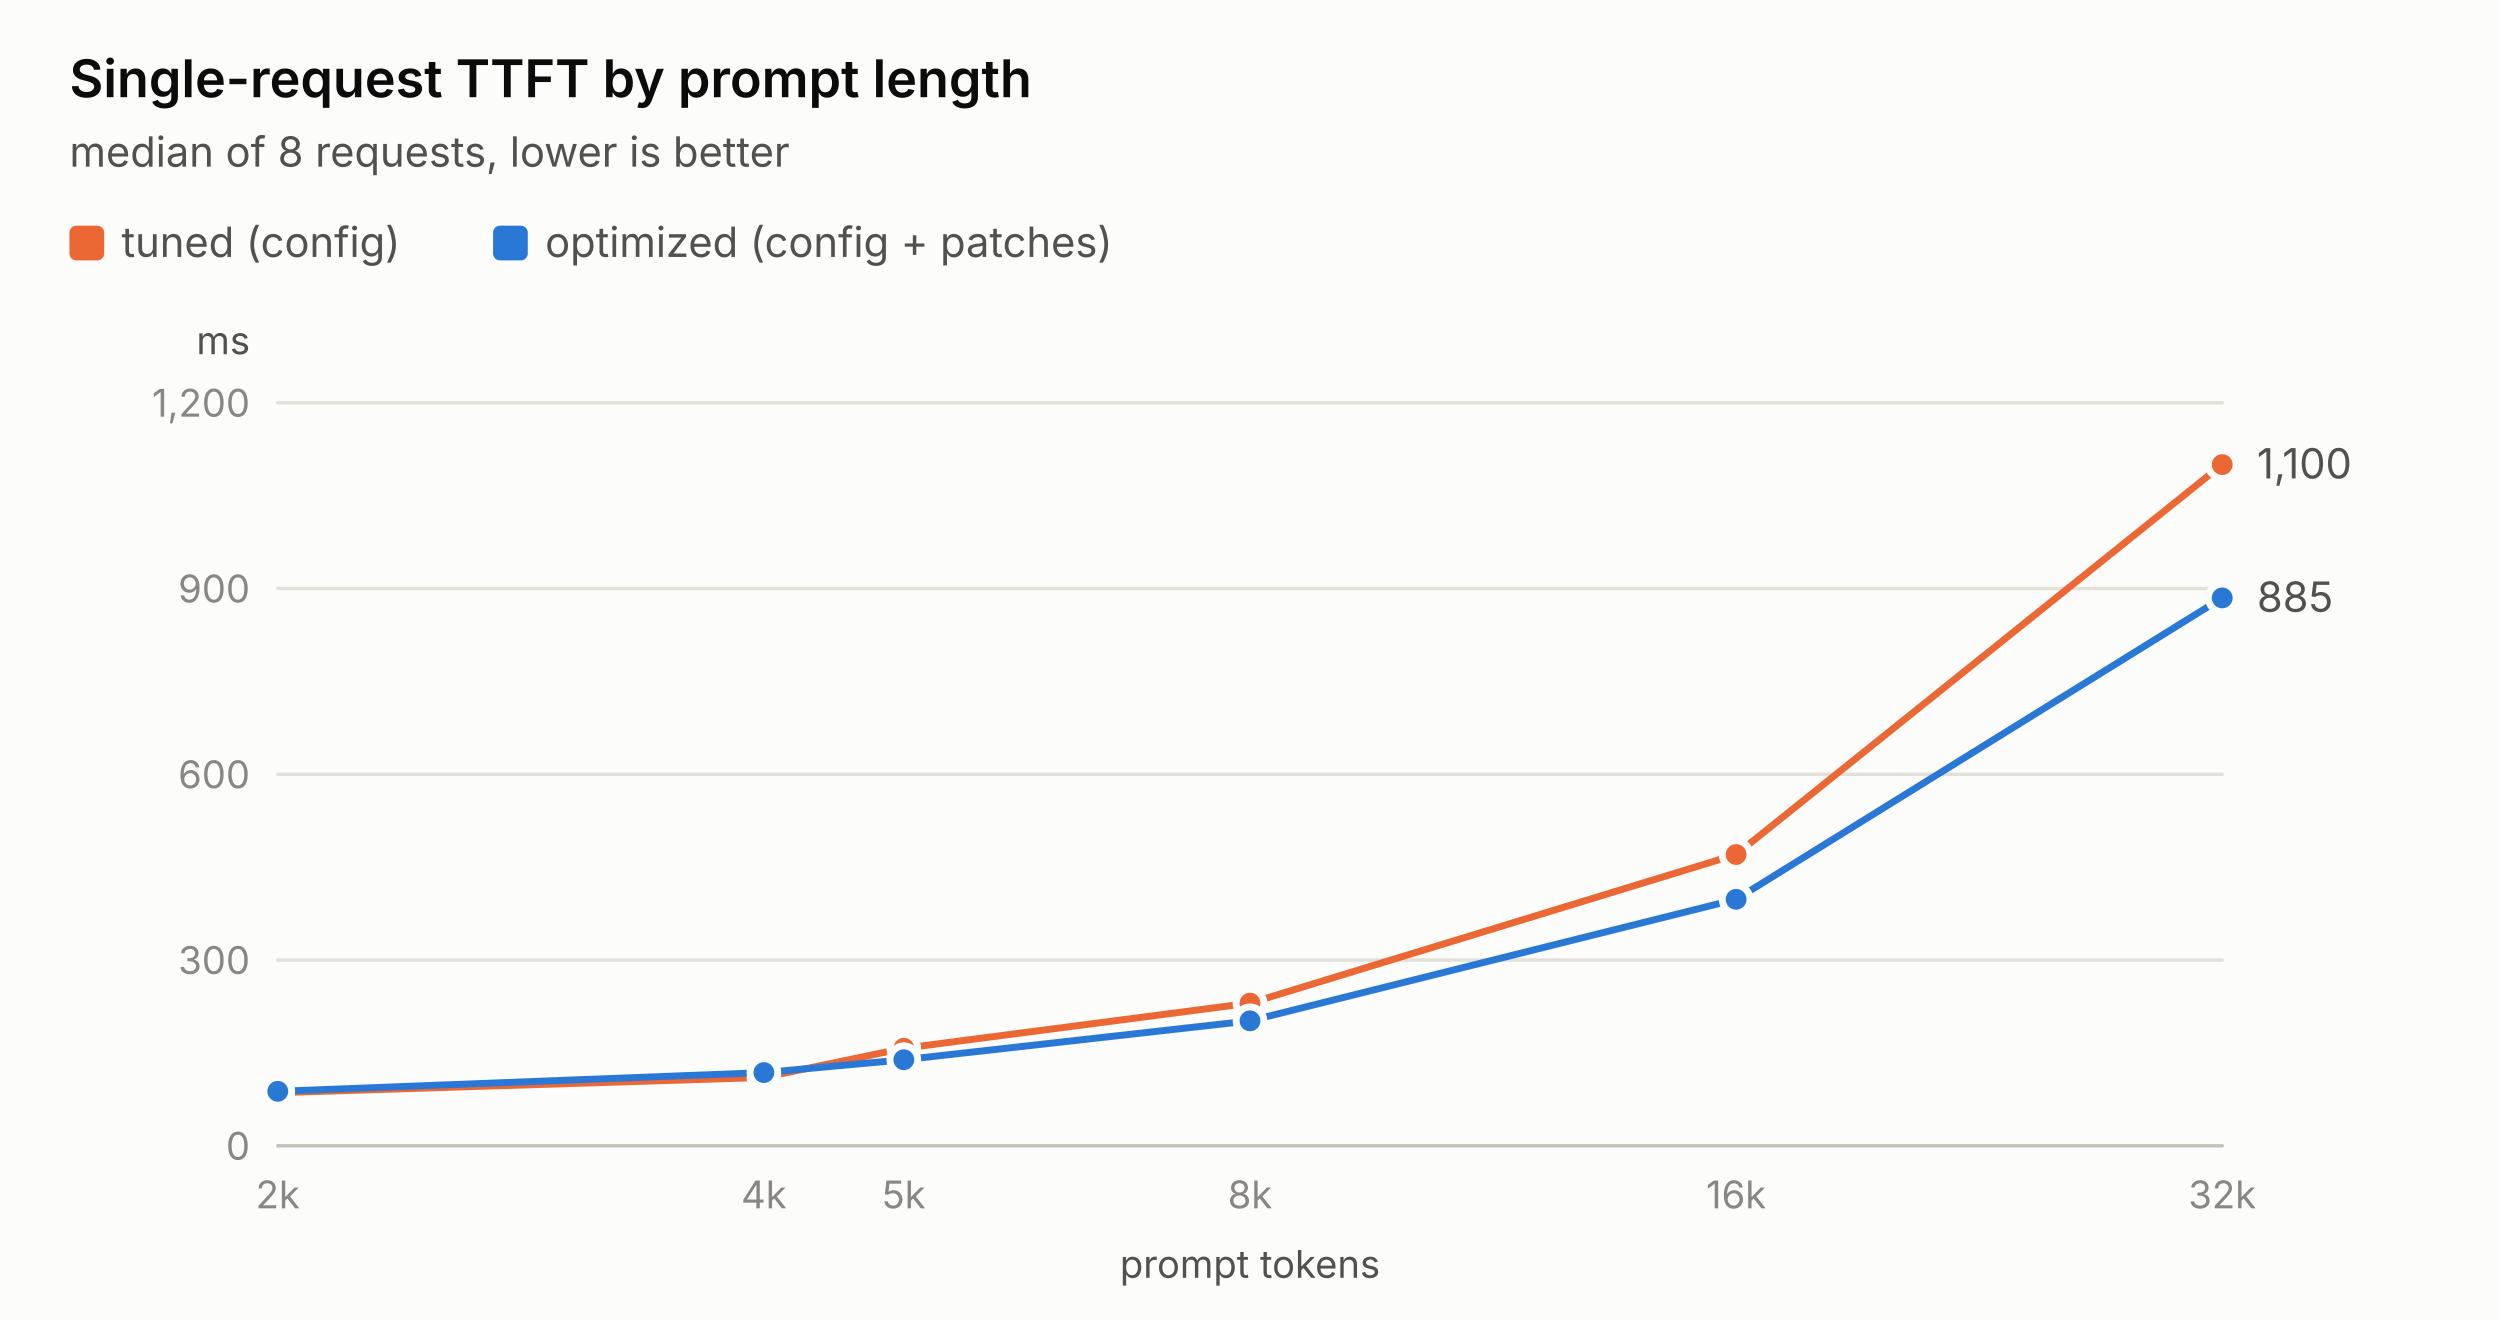
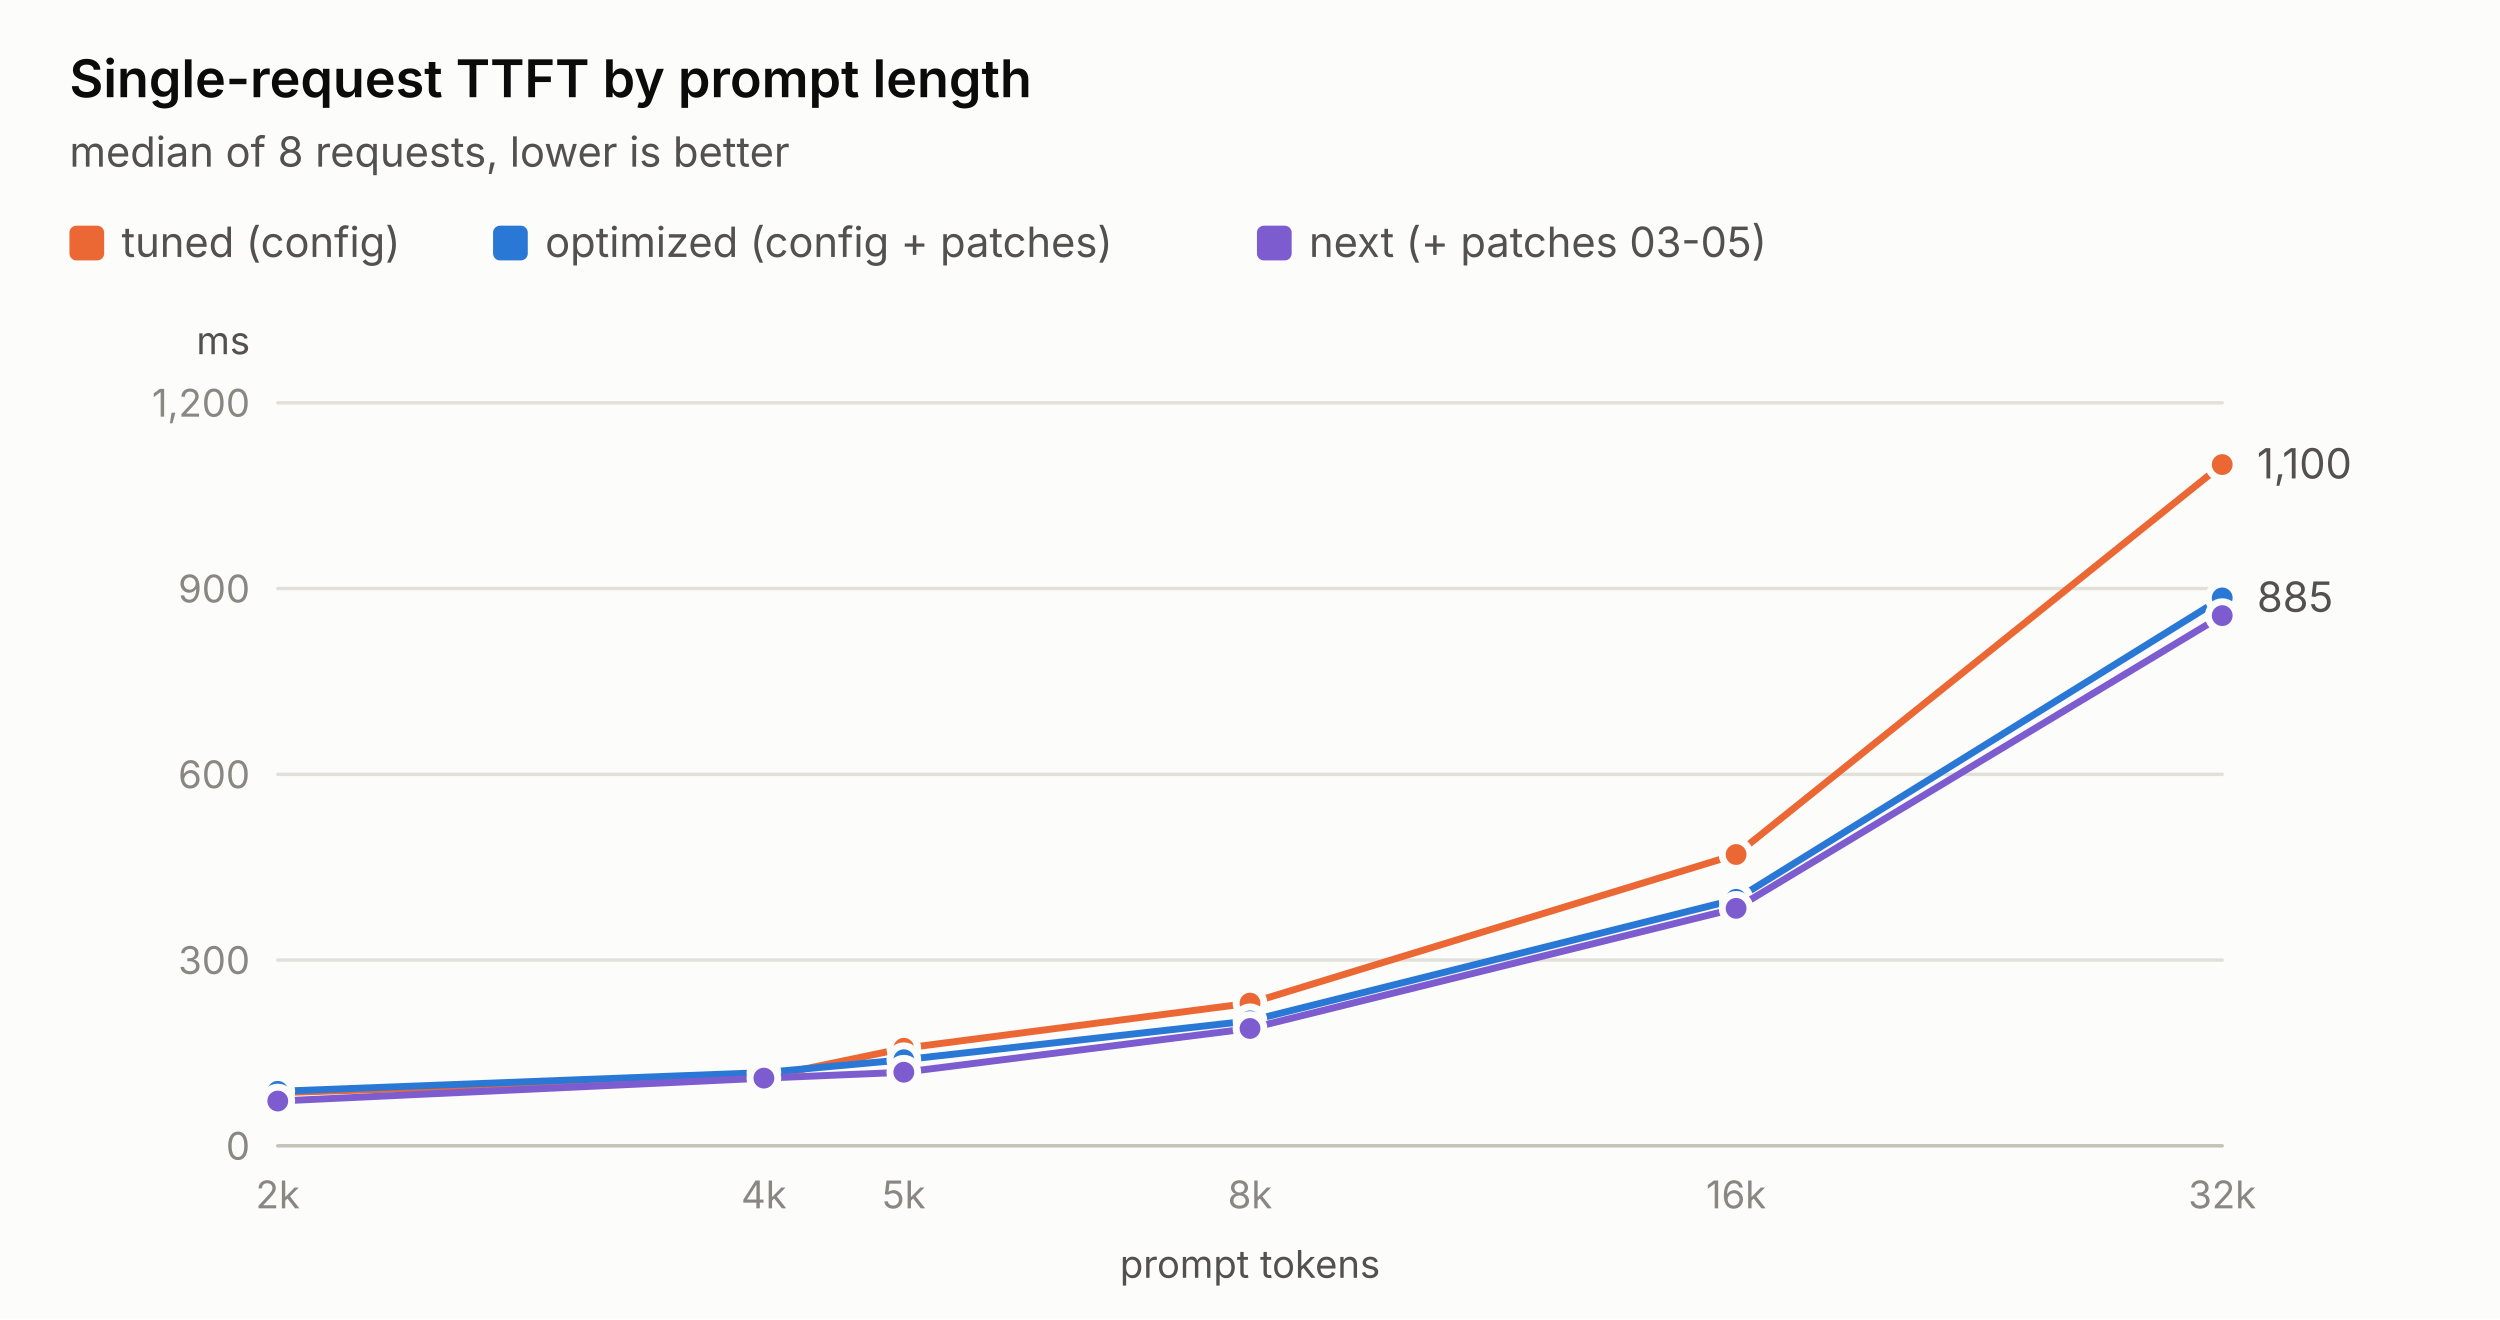
- <svg xmlns="http://www.w3.org/2000/svg" viewBox="0 0 720 380" width="720" height="380" role="img" aria-label="TTFT by prompt length: optimized is 12-17% lower than tuned from 5k tokens up" font-family="system-ui, -apple-system, Segoe UI, sans-serif">
+ <svg xmlns="http://www.w3.org/2000/svg" viewBox="0 0 720 380" width="720" height="380" role="img" aria-label="TTFT by prompt length: optimized is 12-17% lower than tuned from 5k tokens up; next is lower still" font-family="system-ui, -apple-system, Segoe UI, sans-serif">
  <defs />
  <rect width="100%" height="100%" fill="#fcfcfb" />
  <text x="20.0" y="28.0" font-size="15" font-weight="600" fill="#0b0b0b" text-anchor="start">Single-request TTFT by prompt length</text>
  <text x="20.0" y="48.0" font-size="12" font-weight="400" fill="#52514e" text-anchor="start">median of 8 requests, lower is better</text>
  <rect x="20.0" y="65.0" width="10.0" height="10.0" rx="2" fill="#eb6834" />
  <text x="35.0" y="74.0" font-size="12" font-weight="400" fill="#52514e" text-anchor="start">tuned (config)</text>
  <rect x="142.0" y="65.0" width="10.0" height="10.0" rx="2" fill="#2a78d6" />
  <text x="157.0" y="74.0" font-size="12" font-weight="400" fill="#52514e" text-anchor="start">optimized (config + patches)</text>
+   <rect x="362.0" y="65.0" width="10.0" height="10.0" rx="2" fill="#7c5ccf" />
+   <text x="377.0" y="74.0" font-size="12" font-weight="400" fill="#52514e" text-anchor="start">next (+ patches 03-05)</text>
  <line x1="80.0" y1="330.0" x2="640.0" y2="330.0" stroke="#c3c2b7" stroke-width="1" stroke-linecap="round" />
  <text x="72.0" y="334.0" font-size="11" font-weight="400" fill="#898781" text-anchor="end">0</text>
  <line x1="80.0" y1="276.5" x2="640.0" y2="276.5" stroke="#e1e0d9" stroke-width="1" stroke-linecap="round" />
  <text x="72.0" y="280.5" font-size="11" font-weight="400" fill="#898781" text-anchor="end">300</text>
  <line x1="80.0" y1="223.0" x2="640.0" y2="223.0" stroke="#e1e0d9" stroke-width="1" stroke-linecap="round" />
  <text x="72.0" y="227.0" font-size="11" font-weight="400" fill="#898781" text-anchor="end">600</text>
  <line x1="80.0" y1="169.5" x2="640.0" y2="169.5" stroke="#e1e0d9" stroke-width="1" stroke-linecap="round" />
  <text x="72.0" y="173.5" font-size="11" font-weight="400" fill="#898781" text-anchor="end">900</text>
  <line x1="80.0" y1="116.0" x2="640.0" y2="116.0" stroke="#e1e0d9" stroke-width="1" stroke-linecap="round" />
  <text x="72.0" y="120.0" font-size="11" font-weight="400" fill="#898781" text-anchor="end">1,200</text>
  <text x="80.0" y="348.0" font-size="11" font-weight="400" fill="#898781" text-anchor="middle">2k</text>
  <text x="220.0" y="348.0" font-size="11" font-weight="400" fill="#898781" text-anchor="middle">4k</text>
  <text x="260.3" y="348.0" font-size="11" font-weight="400" fill="#898781" text-anchor="middle">5k</text>
  <text x="360.0" y="348.0" font-size="11" font-weight="400" fill="#898781" text-anchor="middle">8k</text>
  <text x="500.0" y="348.0" font-size="11" font-weight="400" fill="#898781" text-anchor="middle">16k</text>
  <text x="640.0" y="348.0" font-size="11" font-weight="400" fill="#898781" text-anchor="middle">32k</text>
  <text x="360.0" y="368.0" font-size="11" font-weight="400" fill="#52514e" text-anchor="middle">prompt tokens</text>
  <text x="72.0" y="102.0" font-size="11" font-weight="400" fill="#52514e" text-anchor="end">ms</text>
  <polyline points="80.0,314.7 220.0,310.3 260.3,301.9 360.0,288.9 500.0,246.1 640.0,133.8" fill="none" stroke="#eb6834" stroke-width="2" stroke-linejoin="round" stroke-linecap="round" />
  <circle cx="80.0" cy="314.7" r="4" fill="#eb6834" stroke="#fcfcfb" stroke-width="2" />
  <circle cx="220.0" cy="310.3" r="4" fill="#eb6834" stroke="#fcfcfb" stroke-width="2" />
  <circle cx="260.3" cy="301.9" r="4" fill="#eb6834" stroke="#fcfcfb" stroke-width="2" />
  <circle cx="360.0" cy="288.9" r="4" fill="#eb6834" stroke="#fcfcfb" stroke-width="2" />
  <circle cx="500.0" cy="246.1" r="4" fill="#eb6834" stroke="#fcfcfb" stroke-width="2" />
  <circle cx="640.0" cy="133.8" r="4" fill="#eb6834" stroke="#fcfcfb" stroke-width="2" />
  <polyline points="80.0,314.3 220.0,308.9 260.3,305.2 360.0,294.0 500.0,259.0 640.0,172.2" fill="none" stroke="#2a78d6" stroke-width="2" stroke-linejoin="round" stroke-linecap="round" />
  <circle cx="80.0" cy="314.3" r="4" fill="#2a78d6" stroke="#fcfcfb" stroke-width="2" />
  <circle cx="220.0" cy="308.9" r="4" fill="#2a78d6" stroke="#fcfcfb" stroke-width="2" />
  <circle cx="260.3" cy="305.2" r="4" fill="#2a78d6" stroke="#fcfcfb" stroke-width="2" />
  <circle cx="360.0" cy="294.0" r="4" fill="#2a78d6" stroke="#fcfcfb" stroke-width="2" />
  <circle cx="500.0" cy="259.0" r="4" fill="#2a78d6" stroke="#fcfcfb" stroke-width="2" />
  <circle cx="640.0" cy="172.2" r="4" fill="#2a78d6" stroke="#fcfcfb" stroke-width="2" />
+   <polyline points="80.0,317.1 220.0,310.5 260.3,308.8 360.0,296.2 500.0,261.6 640.0,177.3" fill="none" stroke="#7c5ccf" stroke-width="2" stroke-linejoin="round" stroke-linecap="round" />
+   <circle cx="80.0" cy="317.1" r="4" fill="#7c5ccf" stroke="#fcfcfb" stroke-width="2" />
+   <circle cx="220.0" cy="310.5" r="4" fill="#7c5ccf" stroke="#fcfcfb" stroke-width="2" />
+   <circle cx="260.3" cy="308.8" r="4" fill="#7c5ccf" stroke="#fcfcfb" stroke-width="2" />
+   <circle cx="360.0" cy="296.2" r="4" fill="#7c5ccf" stroke="#fcfcfb" stroke-width="2" />
+   <circle cx="500.0" cy="261.6" r="4" fill="#7c5ccf" stroke="#fcfcfb" stroke-width="2" />
+   <circle cx="640.0" cy="177.3" r="4" fill="#7c5ccf" stroke="#fcfcfb" stroke-width="2" />
  <text x="650.0" y="176.2" font-size="12" font-weight="400" fill="#52514e" text-anchor="start">885</text>
  <text x="650.0" y="137.8" font-size="12" font-weight="400" fill="#52514e" text-anchor="start">1,100</text>
</svg>
